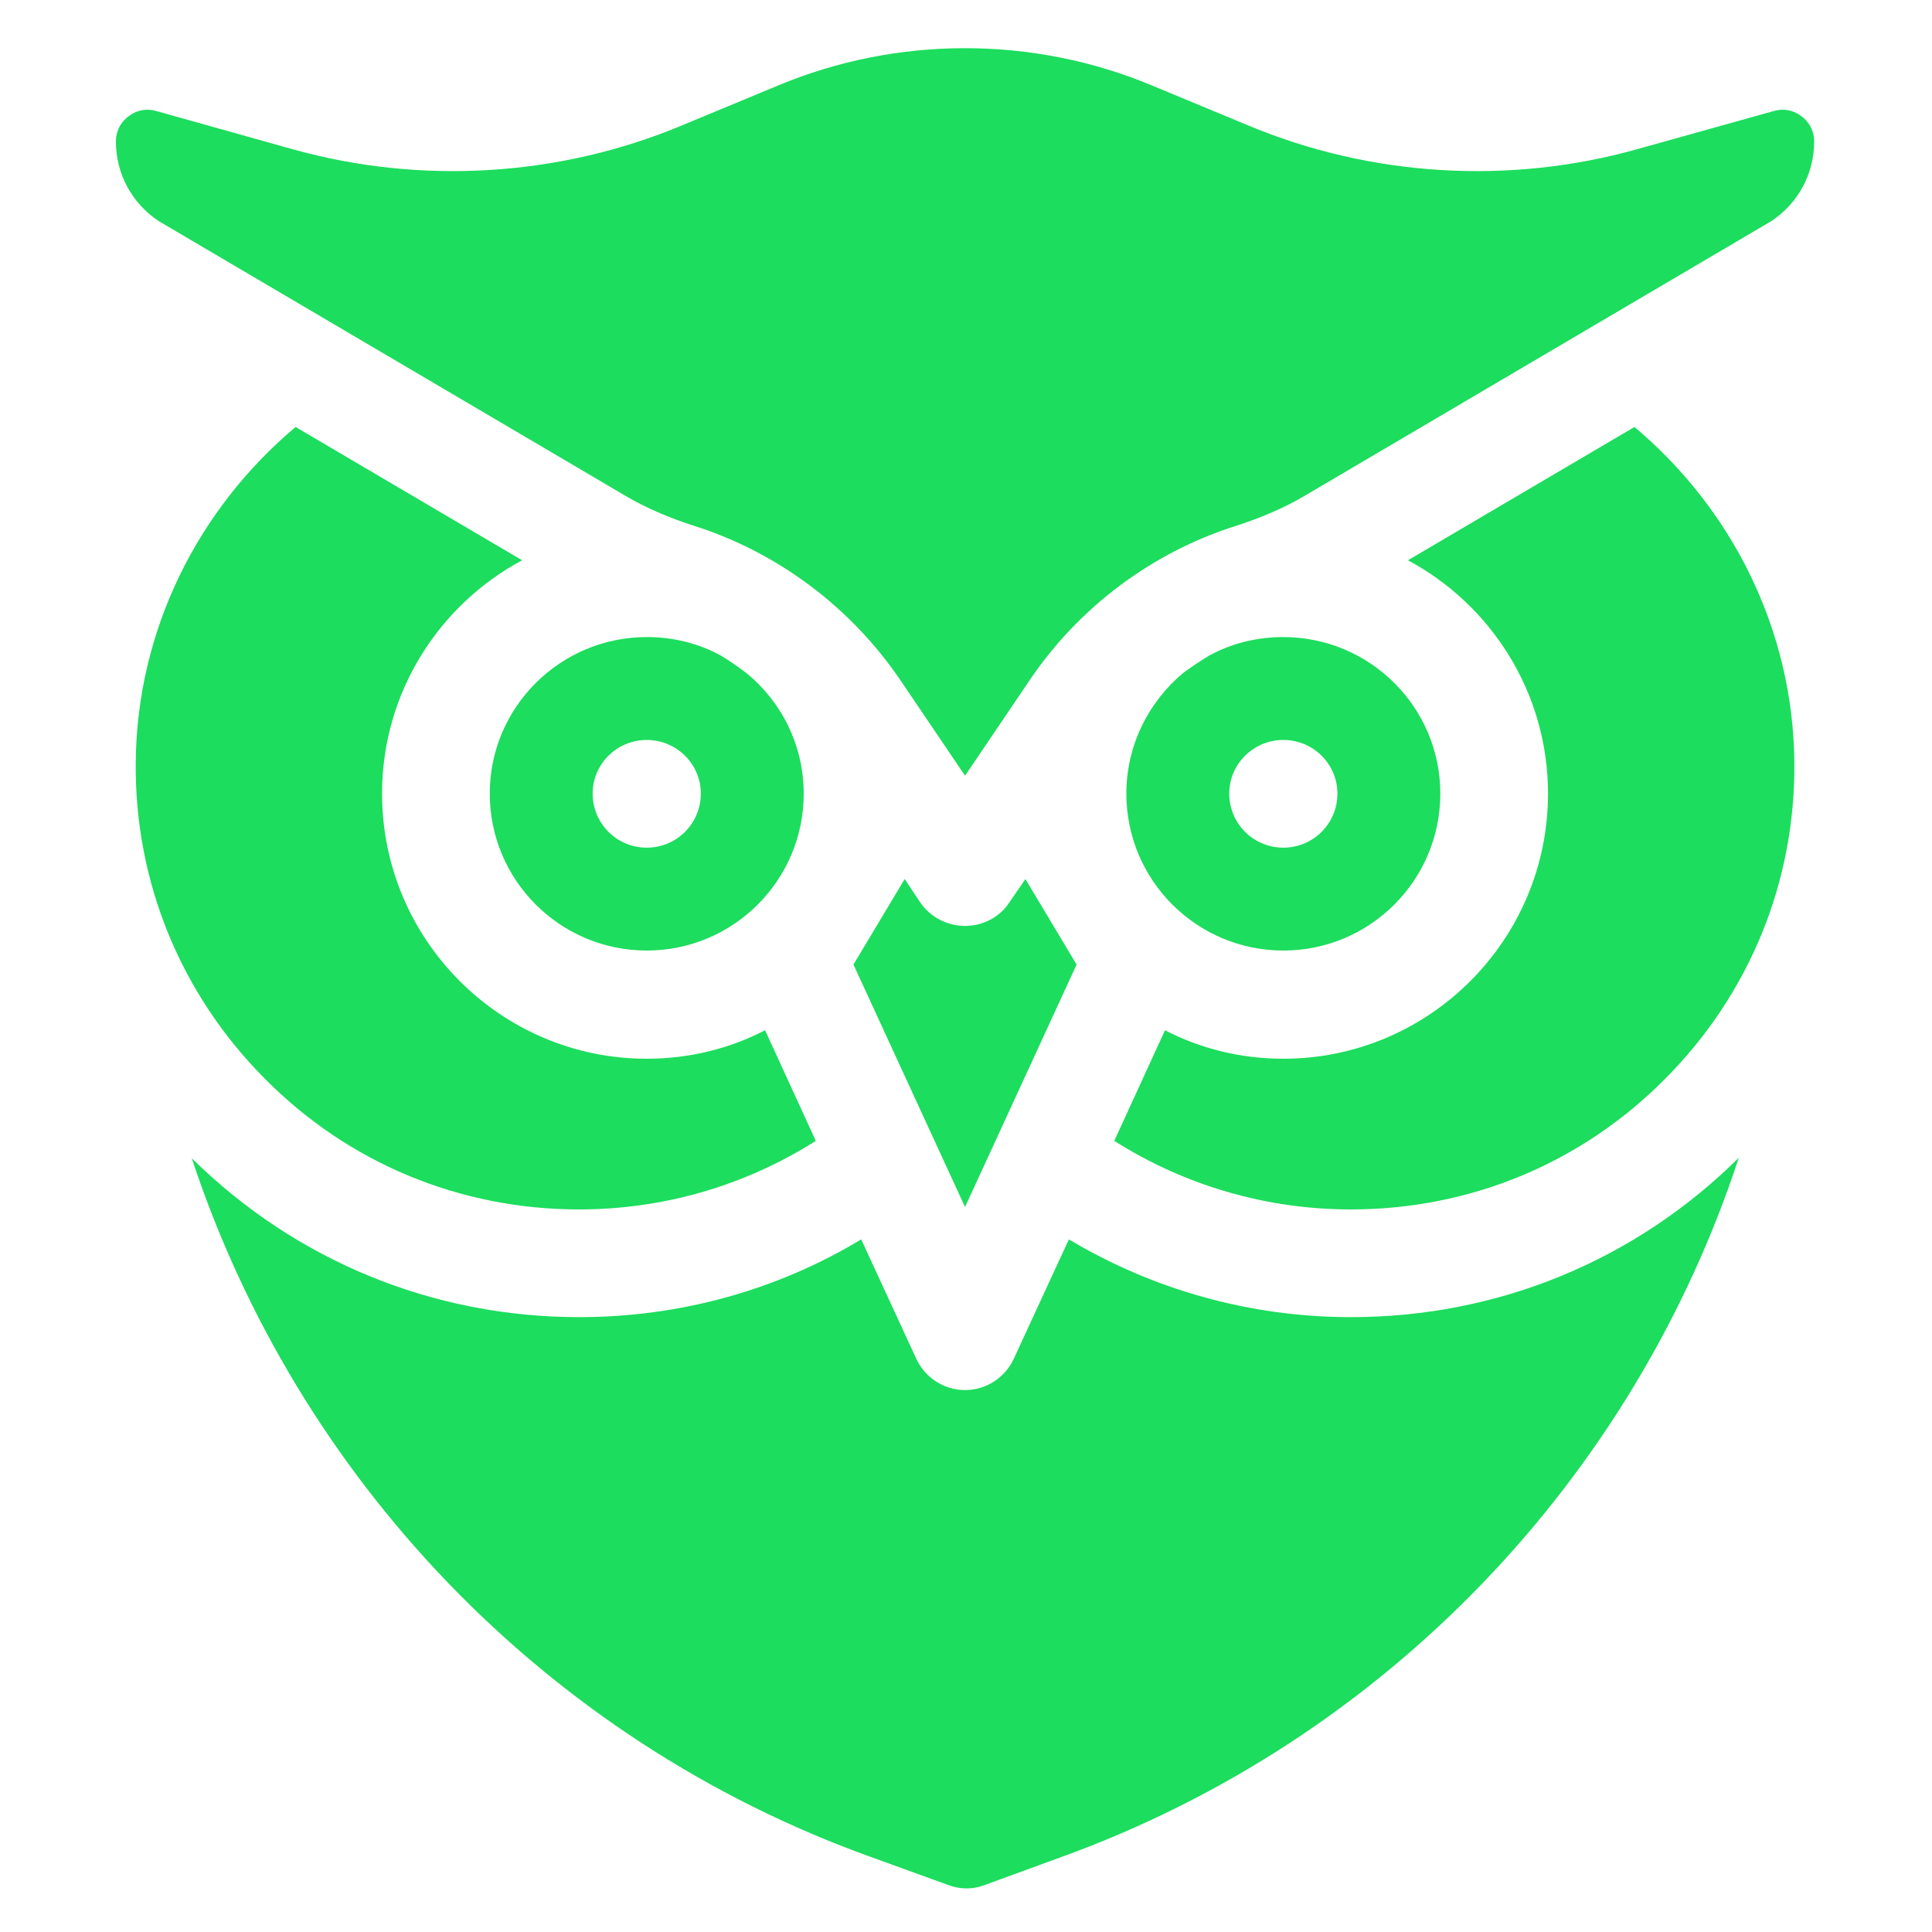
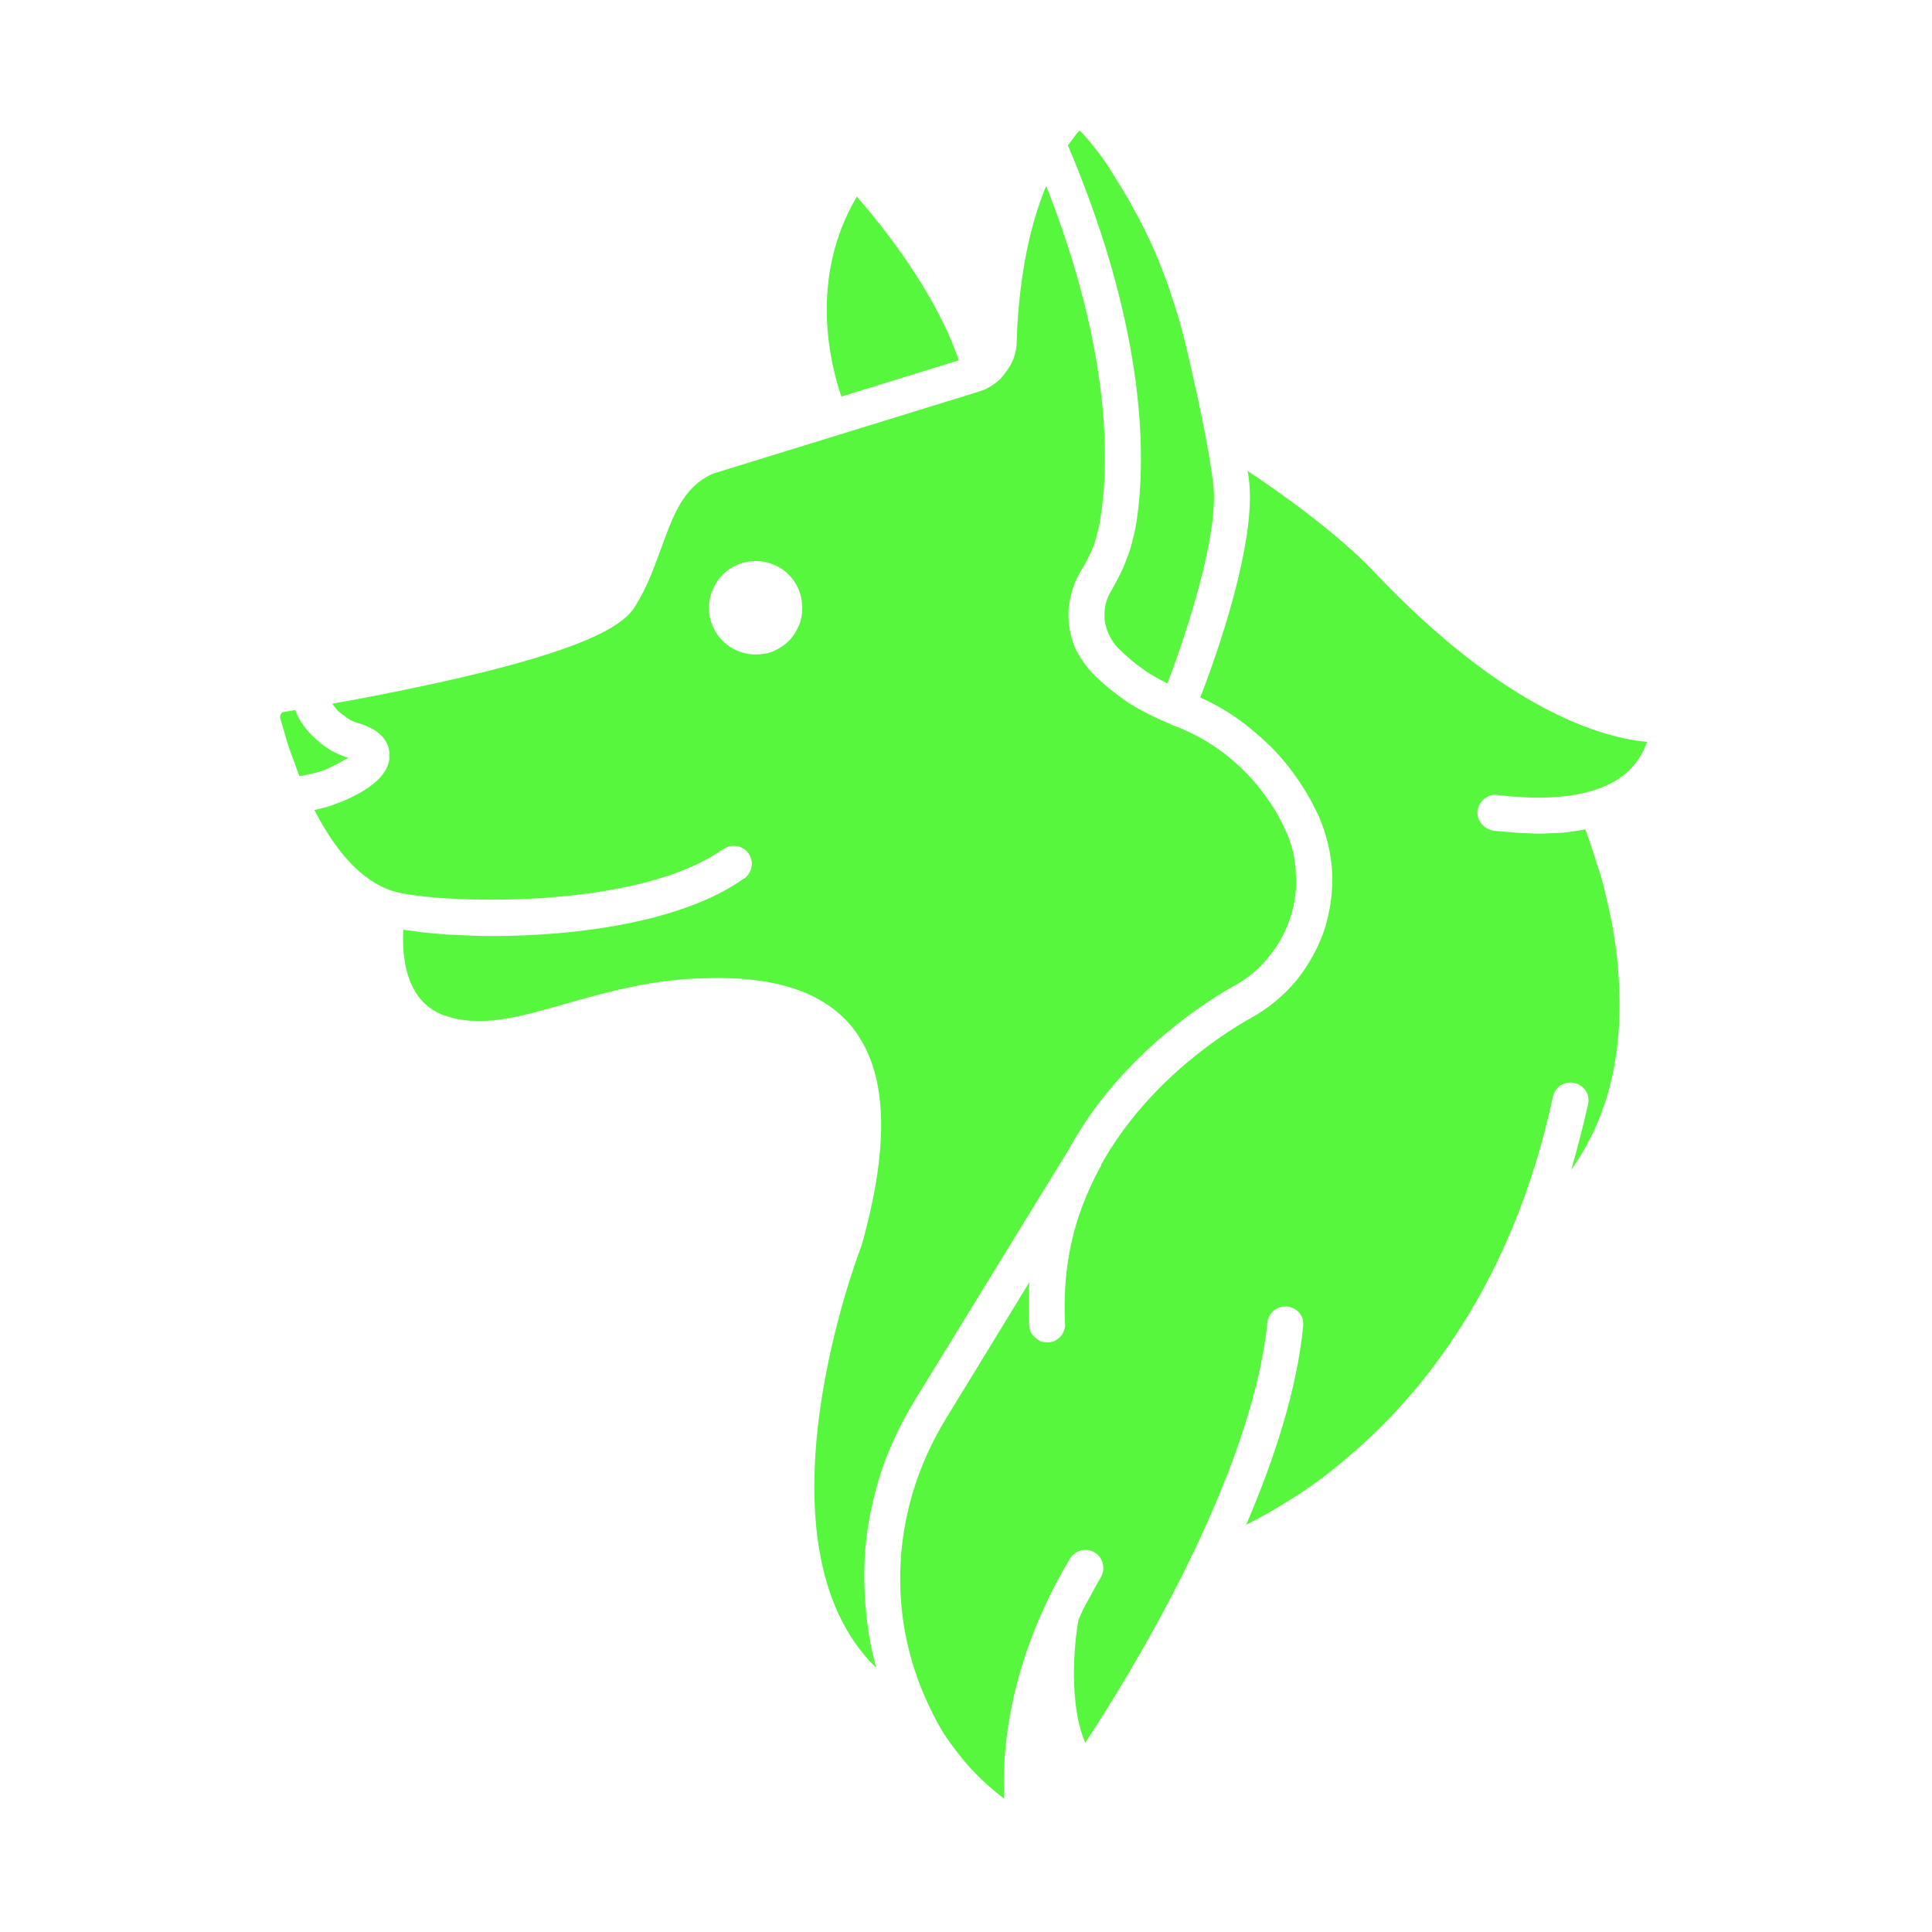
<svg xmlns="http://www.w3.org/2000/svg" version="1.2" viewBox="0 0 400 400" width="400" height="400">
  <style>
		.s0 { fill: #000000 } 
	</style>
  <filter id="f0">
-     <feFlood flood-color="#1fdd5d" flood-opacity="1" />
+     <feFlood flood-color="#56f73c" flood-opacity="1" />
    <feBlend mode="normal" in2="SourceGraphic" />
    <feComposite in2="SourceAlpha" operator="in" />
  </filter>
  <g id="Folder 1" filter="url(#f0)">
-     <path id="Layer" class="s0" d="m219.4 384.6c67.7-24.4 118.9-78.8 140.6-144.9-21.5 21.3-49.9 33-80.3 33-20.9 0-41-5.7-58.4-16.1l-11.4 24.7c-1.8 3.9-5.7 6.5-10.1 6.5-4.4 0-8.3-2.6-10.1-6.5l-11.4-24.7c-17.4 10.5-37.5 16.1-58.4 16.1-30.3 0-58.7-11.7-80.2-32.9 21.8 66 73 120.4 140.7 144.7l16 5.8c2.4 0.9 5 0.9 7.4 0z" />
-     <path id="Layer" class="s0" d="m320.5 164.3c0 30.3-24.6 54.9-54.8 54.9-8.8 0-17.2-2.1-24.5-5.9l-10.5 22.9c14.5 9.2 31.4 14.2 49 14.2 24.7 0 47.8-9.6 65.1-27.1 17.4-17.5 26.9-40.7 26.7-65.3-0.2-27.8-13.1-52.8-33.1-69.6l-46.9 27.6c17.2 9.2 29 27.4 29 48.3z" />
-     <path id="Layer" class="s0" d="m28.1 158c-0.2 24.6 9.3 47.8 26.7 65.3 17.3 17.5 40.4 27.1 65.1 27.1 17.6 0 34.5-5 49-14.2l-10.5-22.9c-7.3 3.8-15.7 5.9-24.5 5.9-30.2 0-54.8-24.6-54.8-54.9 0-20.9 11.8-39.1 29-48.3l-46.9-27.6c-20 16.8-32.9 41.8-33.1 69.6z" />
-     <path id="Layer" fill-rule="evenodd" class="s0" d="m101.4 164.3c0-17.9 14.6-32.4 32.5-32.4 5.5 0 10.7 1.3 15.3 3.8q2.8 1.7 5.4 3.7c7.2 5.9 11.8 14.9 11.8 24.9 0 18-14.6 32.5-32.5 32.5-17.9 0-32.5-14.5-32.5-32.5zm43.7 0c0-6.1-5-11.1-11.2-11.1-6.2 0-11.2 5-11.2 11.1 0 6.2 5 11.2 11.2 11.2 6.2 0 11.2-5 11.2-11.2z" />
-     <path id="Layer" fill-rule="evenodd" class="s0" d="m245 139.3q2.6-1.9 5.4-3.6c4.6-2.5 9.8-3.8 15.3-3.8 17.9 0 32.5 14.5 32.5 32.4 0 18-14.6 32.5-32.5 32.5-17.9 0-32.5-14.5-32.5-32.5 0-10 4.6-19 11.8-25zm31.9 25c0-6.1-5-11.1-11.2-11.1-6.2 0-11.2 5-11.2 11.1 0 6.2 5 11.2 11.2 11.2 6.2 0 11.2-5 11.2-11.2z" />
-     <path id="Layer" class="s0" d="m199.8 249.9l23.1-50.2-10.6-17.7-3.3 4.8c-2 3.1-5.5 4.9-9.2 4.9q0 0 0 0c-3.7 0-7.2-1.8-9.3-4.9l-3.2-4.8-10.6 17.7z" />
-     <path id="Layer" class="s0" d="m129.4 102.6c4.2 2.5 9.1 4.6 14.4 6.3 17.3 5.5 32.4 16.9 42.6 31.9l13.4 19.8 13.4-19.8c10.2-15.1 25.3-26.4 42.6-31.9 5.3-1.7 10.2-3.8 14.4-6.3l96.5-56.8c5.6-3.7 8.9-9.8 8.9-16.5 0-2.8-1.6-4.5-2.6-5.2-1-0.8-3-1.9-5.8-1.1l-28.3 7.9c-26.4 7.4-55 5.7-80.4-4.9l-20-8.3c-24.6-10.3-52.8-10.3-77.4 0l-20 8.3c-25.4 10.6-54 12.3-80.5 4.9l-28.2-7.9c-2.8-0.8-4.8 0.3-5.8 1.1-1 0.7-2.6 2.4-2.6 5.2 0 6.7 3.3 12.8 8.9 16.5z" />
+     <path id="Layer" class="s0" d="m174.2 82.1l24.3-7.5c-4.8-14.1-15.7-27.7-21.1-33.9-10 16.9-5.5 34.7-3.2 41.4z" />
+     <path id="Layer" class="s0" d="m230.2 122.1q-0.9 1.4-1.3 3-0.3 1.6-0.2 3.2 0.2 1.6 0.9 3.1 0.7 1.5 1.8 2.7 1.1 1.1 2.3 2.1 1.2 1.1 2.5 2 1.3 1 2.7 1.8 1.4 0.8 2.8 1.5c4-10.5 10.7-31 9.5-41.1-0.9-8-3.7-20.4-5.8-29.4q-1.1-4.5-2.6-9-1.4-4.4-3.2-8.7-1.8-4.3-4-8.4-2.2-4.2-4.7-8.1-0.8-1.3-1.6-2.6-0.9-1.3-1.8-2.5-0.9-1.2-1.9-2.4-1-1.2-2.1-2.3-0.3 0.4-0.6 0.7-0.3 0.4-0.6 0.8-0.3 0.4-0.6 0.8-0.3 0.4-0.6 0.8c16.8 39.6 16.1 66.2 14.1 78.6q-0.3 1.7-0.8 3.5-0.4 1.7-1.1 3.4-0.6 1.7-1.4 3.3-0.8 1.6-1.7 3.2z" />
+     <path id="Layer" class="s0" d="m72.1 156.9q-1.9-0.6-3.5-1.5-1.7-1-3.1-2.3-1.4-1.2-2.6-2.8-1.1-1.5-1.8-3.3-1.2 0.2-2.2 0.4-0.2 0-0.3 0-0.1 0.1-0.1 0.1-0.1 0.1-0.2 0.1-0.1 0.1-0.1 0.2-0.1 0.1-0.1 0.2-0.1 0.1-0.1 0.2 0 0.1 0 0.2 0 0.1 0 0.2 0.4 1.5 0.9 3.1 0.4 1.5 0.9 3 0.5 1.5 1.1 3 0.5 1.5 1.1 3 1.2-0.2 2.4-0.5 1.1-0.2 2.3-0.6 1.1-0.4 2.2-1 1.1-0.5 2.1-1.1 0.6-0.3 1.1-0.6z" />
+     <path id="Layer" class="s0" d="m284.5 118.4c-7.3-7.7-18.8-16-26.2-20.9q0.2 1 0.3 2c1.5 12.9-6.7 36.2-10.1 44.9q4 1.8 7.6 4.3 3.5 2.5 6.6 5.5 3.1 3 5.6 6.6 2.5 3.5 4.4 7.5 0.1 0.3 0.3 0.6c1.6 3.7 2.6 7.7 2.8 11.7 0.2 4-0.4 8.1-1.6 11.9-1.3 3.8-3.3 7.4-5.8 10.5-2.6 3.1-5.7 5.7-9.3 7.7-4.5 2.5-21.1 12.5-31.1 30.4q0 0.2-0.1 0.4l-0.2 0.3q-2 3.7-3.5 7.6-1.5 3.9-2.4 8-0.9 4.1-1.2 8.2-0.3 4.2-0.1 8.4 0.1 0.7-0.2 1.4-0.2 0.7-0.7 1.3-0.5 0.5-1.2 0.9-0.6 0.3-1.4 0.3-0.1 0-0.2 0-0.7 0-1.4-0.2-0.6-0.3-1.1-0.8-0.6-0.5-0.9-1.1-0.3-0.7-0.3-1.4-0.1-1.1-0.1-2.2 0-1.1 0-2.3 0-1.1 0-2.2 0.1-1.1 0.1-2.2l-17.3 28.3c-11.2 18.3-12.5 40.4-3.5 59.3q1.3 2.8 2.9 5.5 1.7 2.6 3.7 5.1 1.9 2.4 4.2 4.6 2.3 2.2 4.8 4.1c-0.5-10.1 1-28.5 13.6-49.7 0.5-0.8 1.3-1.4 2.3-1.7 1-0.2 2-0.1 2.8 0.4 0.9 0.5 1.5 1.4 1.7 2.3 0.3 1 0.1 2-0.4 2.9q-0.6 1-1.2 2.1-0.6 1.1-1.2 2.2-0.6 1.1-1.2 2.2-0.5 1.1-1 2.2c-1 5.4-2 17.8 1.4 25.5 8.9-13.5 34.4-54.7 37.7-87 0.1-1 0.6-1.9 1.4-2.5 0.7-0.6 1.7-0.9 2.7-0.8 1 0.1 1.9 0.6 2.5 1.3 0.7 0.8 0.9 1.8 0.8 2.8-1.3 13.2-6 27.6-11.8 41.1q2.9-1.5 5.7-3.1 2.8-1.7 5.5-3.4 2.7-1.8 5.3-3.8 2.6-2 5-4.1c14.6-12.4 33.7-35.4 42-74.2 0.2-1 0.8-1.8 1.6-2.4 0.8-0.5 1.8-0.7 2.8-0.5 1 0.2 1.8 0.8 2.4 1.6 0.5 0.8 0.7 1.8 0.5 2.8q-1.6 7.1-3.5 13.6c7.9-11.1 11.1-25 9.7-41.6q-0.3-3.7-0.9-7.3-0.6-3.7-1.5-7.3-0.8-3.7-2-7.2-1.1-3.6-2.4-7.1-1.2 0.3-2.4 0.4-1.1 0.2-2.3 0.3-1.2 0.1-2.4 0.1-1.2 0.1-2.4 0.1-1.2 0-2.4-0.1-1.2 0-2.4-0.1-1.1-0.1-2.3-0.2-1.2-0.1-2.4-0.2c-1-0.2-1.9-0.7-2.5-1.5-0.6-0.7-0.9-1.7-0.8-2.7 0.2-1 0.7-1.9 1.5-2.5 0.8-0.6 1.8-0.9 2.7-0.7 12.4 1.5 21.6-0.1 26.9-4.8q0.7-0.7 1.3-1.4 0.6-0.7 1.1-1.5 0.5-0.7 0.9-1.6 0.4-0.8 0.7-1.7c-8.9-0.8-29.1-6.2-56.5-35.2z" />
+     <path id="Layer" fill-rule="evenodd" class="s0" d="m183.1 302.8c-1.6 4.5-2.8 9.2-3.5 14-0.7 4.7-0.8 9.5-0.5 14.3 0.3 4.8 1 9.5 2.3 14.2-26.7-26-3.4-86.5-3.1-87.2q0 0 0-0.1 0.1 0 0.1-0.1 0 0 0-0.1 0 0 0 0c6-21.4 5.3-36.2-2.1-45.3-8.7-10.5-24.4-10.5-35.5-9.7-8.8 0.8-16.7 3-23.6 5-9.9 2.8-17.7 5.1-25.3 2.4-8-2.9-8.7-12.3-8.4-17.7q2.3 0.3 4.6 0.6 2.3 0.2 4.6 0.4 2.3 0.1 4.6 0.2 2.3 0.1 4.6 0.1c17.2 0 39.3-2.8 52.1-11.9h0.1c0.8-0.6 1.3-1.5 1.5-2.4 0.2-1-0.1-2-0.6-2.8-0.6-0.8-1.5-1.4-2.4-1.5-1-0.2-2 0-2.8 0.6h-0.1c-18.3 13-60.2 11.2-68.3 8.7-7.1-2.2-12.4-9.2-16.3-16.8q1.3-0.3 2.5-0.6 1.3-0.4 2.5-0.9 1.2-0.4 2.4-1 1.1-0.6 2.3-1.2c4.2-2.5 6.2-5.2 5.8-8.3-0.2-1.9-1.4-4.4-6.1-5.9q-0.9-0.2-1.7-0.6-0.8-0.4-1.5-1-0.8-0.5-1.4-1.1-0.6-0.7-1.1-1.4c8.4-1.5 19-3.6 29.1-6 25.7-6.2 31.4-10.8 33.5-14 2.6-4.1 4.1-8.4 5.6-12.5 2.5-6.8 4.5-12.3 10.5-15.1l55.1-17q1.7-0.5 3.1-1.5 1.5-1 2.5-2.5 1.1-1.4 1.7-3 0.6-1.7 0.6-3.5c0.2-6.8 1.2-20.4 6.1-32.1 13.7 34.8 13 57.9 11.2 69q-0.2 1.4-0.6 2.8-0.3 1.4-0.8 2.7-0.5 1.4-1.2 2.7-0.6 1.2-1.4 2.5c-1 1.6-1.7 3.4-2.1 5.2-0.5 1.9-0.6 3.8-0.4 5.7 0.2 1.9 0.7 3.8 1.5 5.5 0.9 1.7 2 3.3 3.3 4.7q1.7 1.7 3.6 3.3 1.9 1.5 3.9 2.9 2.1 1.3 4.3 2.4 2.2 1.1 4.4 2h0.1q0 0 0 0.1 3.9 1.4 7.4 3.5 3.5 2.1 6.5 4.9 3 2.7 5.4 6 2.5 3.3 4.2 7l0.3 0.6c1.3 2.8 2 5.9 2.1 9 0.2 3.1-0.2 6.2-1.2 9.1-1 3-2.5 5.7-4.5 8.1-1.9 2.4-4.3 4.4-7.1 5.9-5 2.8-23.4 14-34.3 34l-31.8 51.8c-2.5 4.1-4.6 8.4-6.3 12.9zm-22.9-168c1.1-0.5 2.2-1.2 3.1-2.1 0.9-0.9 1.6-2 2.1-3.2 0.5-1.1 0.7-2.4 0.7-3.7 0-3.9-2.3-7.4-5.9-8.9-3.6-1.5-7.8-0.7-10.6 2.1-2.7 2.8-3.6 6.9-2.1 10.5 1.5 3.7 5.1 6 9 6 1.2 0 2.5-0.2 3.7-0.7z" />
  </g>
</svg>
